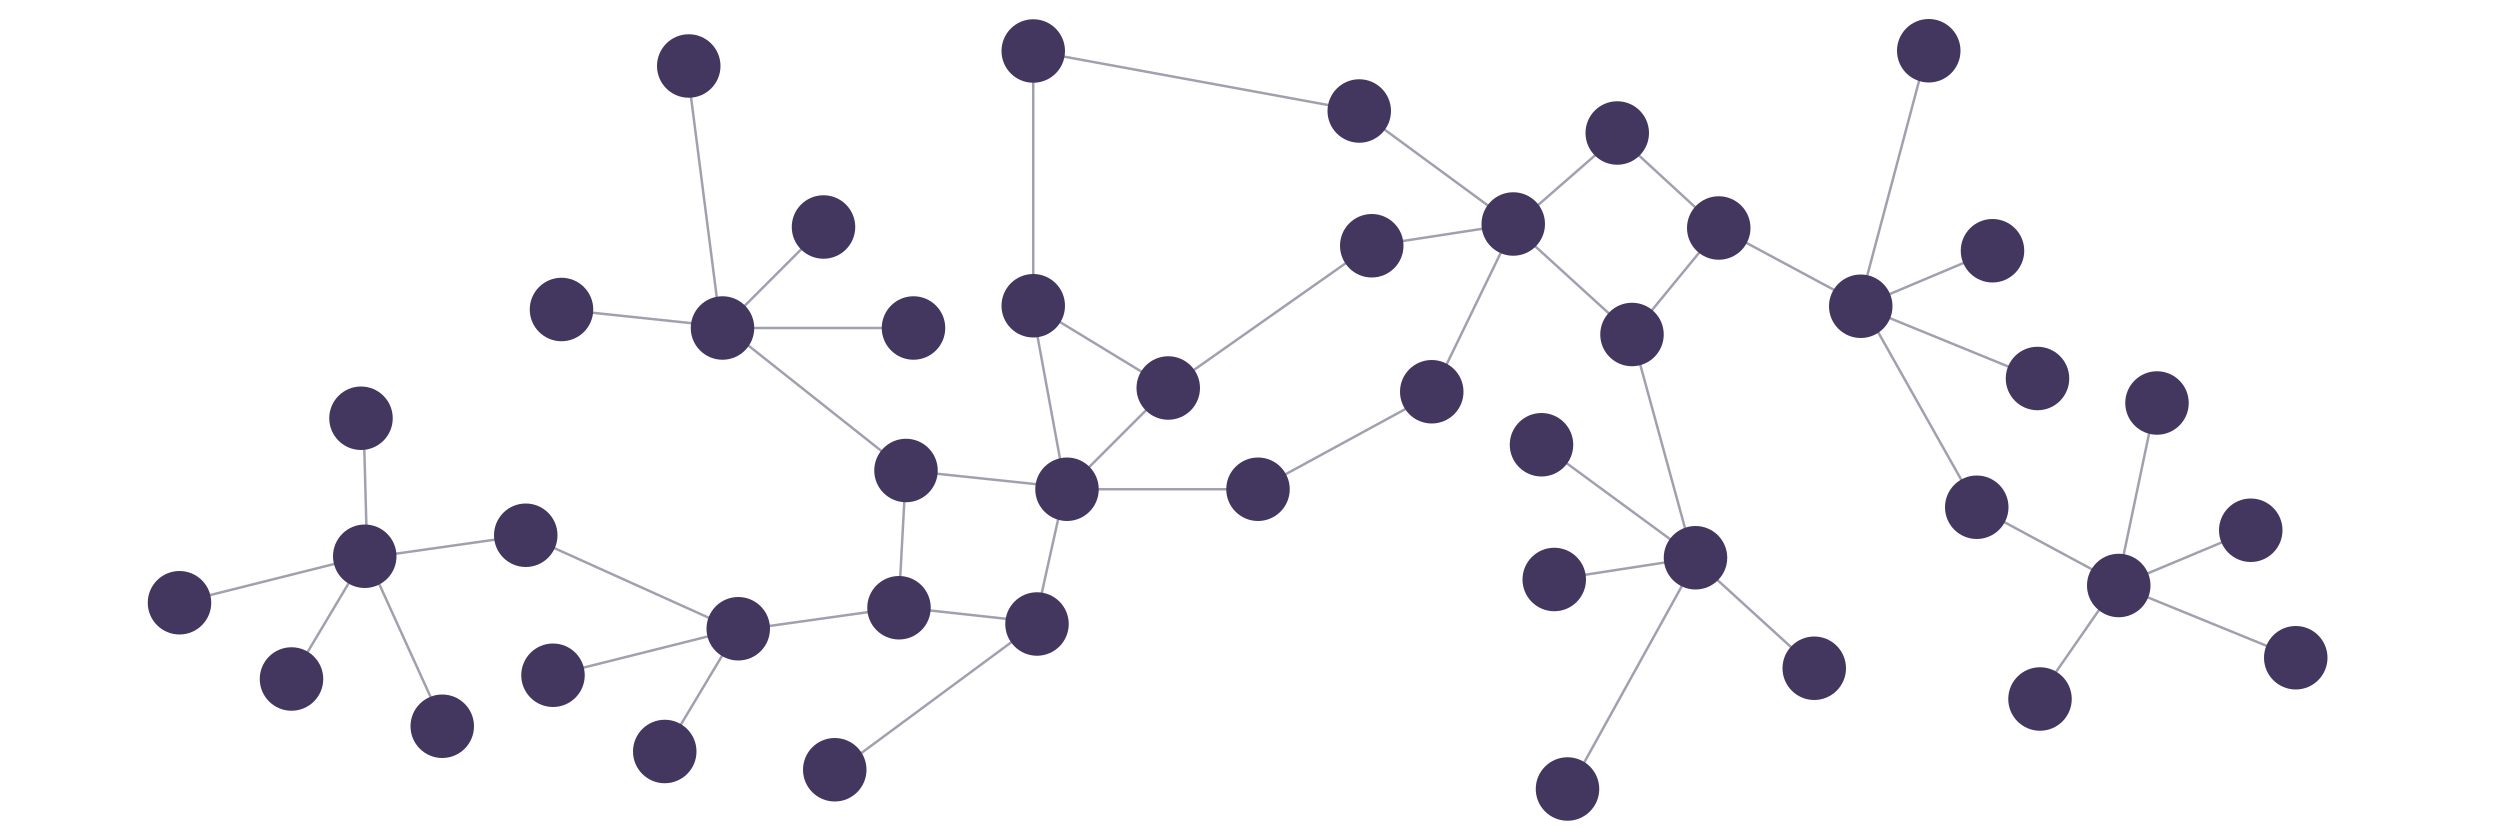
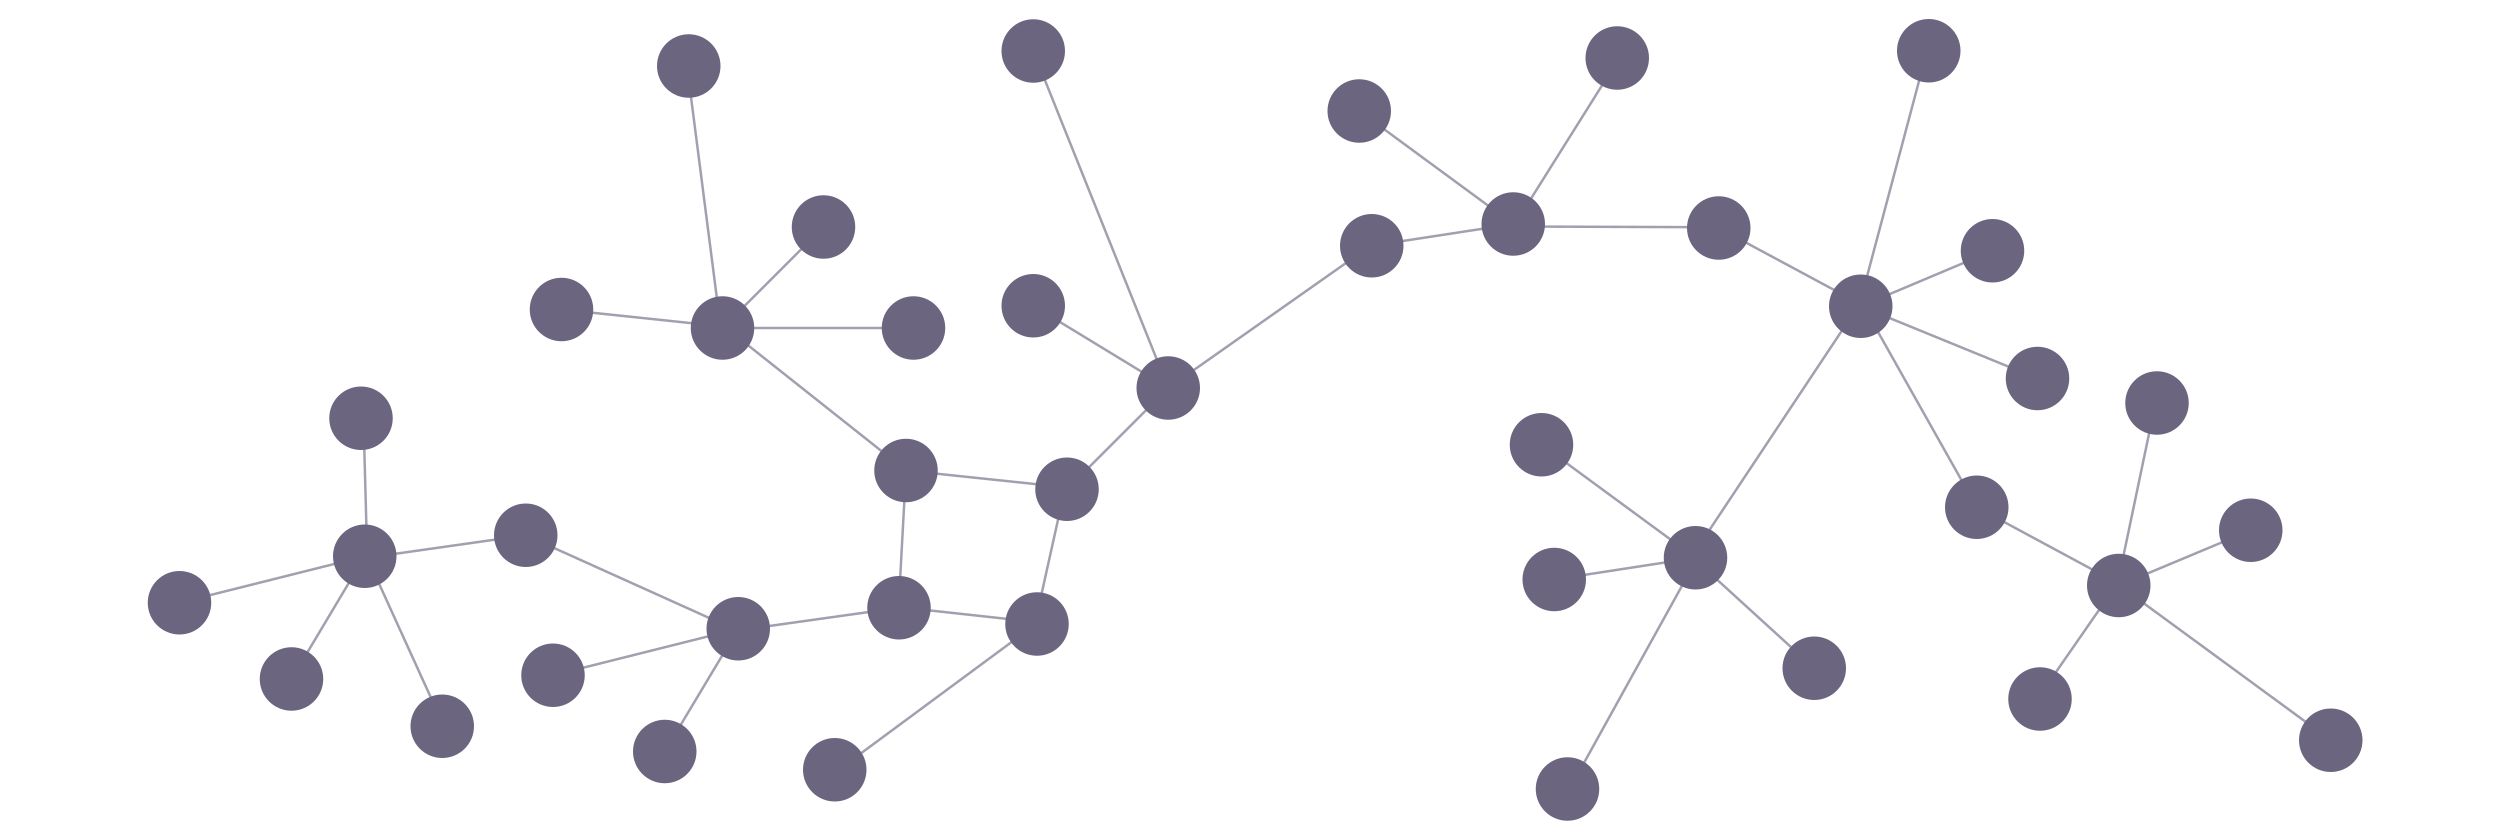
- <svg xmlns="http://www.w3.org/2000/svg" version="1.1" x="0px" y="0px" viewBox="0 0 1000 333" style="enable-background:new 0 0 1000 333;" xml:space="preserve">
+ <svg xmlns="http://www.w3.org/2000/svg" version="1.1" id="Layer_1" x="0px" y="0px" viewBox="0 0 1000 333" style="enable-background:new 0 0 1000 333;" xml:space="preserve">
  <style type="text/css">
	.st0{fill:none;stroke:#A1A0AF;stroke-miterlimit:10;}
- 	.st1{fill:#433760;}
+ 	.st1{fill:#6B657F;}
</style>
-   <g id="Layer_2">
-     <line class="st0" x1="412.6" y1="121.5" x2="426.1" y2="194.9" />
+   <g id="Layer_2_1_">
+     <path class="st0" d="M426.1,194.9" />
+     <path class="st0" d="M412.6,121.5" />
    <line class="st0" x1="362.4" y1="188.2" x2="426.1" y2="194.9" />
    <line class="st0" x1="467.3" y1="155.2" x2="426.8" y2="195.7" />
    <line class="st0" x1="426.1" y1="194.9" x2="414.1" y2="248.9" />
-     <line class="st0" x1="503.2" y1="195.7" x2="427.6" y2="195.7" />
  </g>
-   <g id="Layer_1">
+   <g id="Layer_1_1_">
    <line class="st0" x1="334.8" y1="308.4" x2="414.8" y2="249.3" />
-     <line class="st0" x1="413.3" y1="123" x2="413.3" y2="20.4" />
+     <path class="st0" d="M413.3,20.4" />
+     <path class="st0" d="M413.3,123" />
    <line class="st0" x1="413.3" y1="122.3" x2="467.3" y2="155.2" />
-     <line class="st0" x1="572.1" y1="158.2" x2="503.2" y2="195.7" />
    <line class="st0" x1="548.2" y1="98.3" x2="467.3" y2="155.2" />
-     <line class="st0" x1="543.7" y1="44.3" x2="413.3" y2="20.4" />
+     <line class="st0" x1="467.3" y1="155.2" x2="413.3" y2="20.4" />
    <line class="st0" x1="414.1" y1="248.8" x2="360.1" y2="242.9" />
    <line class="st0" x1="362.4" y1="188.2" x2="359.4" y2="243.6" />
    <line class="st0" x1="362.4" y1="188.2" x2="290.5" y2="131.2" />
    <g>
      <circle class="st1" cx="426.8" cy="195.7" r="12.7" />
    </g>
    <g>
      <circle class="st1" cx="362.4" cy="188.2" r="12.7" />
    </g>
    <g>
      <circle class="st1" cx="414.8" cy="249.6" r="12.7" />
-     </g>
-     <g>
-       <circle class="st1" cx="503.2" cy="195.7" r="12.7" />
    </g>
    <g>
      <circle class="st1" cx="467.3" cy="155.2" r="12.7" />
    </g>
    <g>
      <circle class="st1" cx="413.3" cy="122.3" r="12.7" />
    </g>
    <g>
      <circle class="st1" cx="413.3" cy="20.4" r="12.7" />
    </g>
    <line class="st0" x1="274.7" y1="25.6" x2="288.2" y2="130.5" />
    <line class="st0" x1="224.6" y1="123.8" x2="288.2" y2="130.5" />
    <line class="st0" x1="329.4" y1="90.8" x2="289" y2="131.2" />
    <line class="st0" x1="365.4" y1="131.2" x2="289.7" y2="131.2" />
    <g>
      <circle class="st1" cx="289" cy="131.2" r="12.7" />
    </g>
    <g>
      <circle class="st1" cx="224.6" cy="123.8" r="12.7" />
    </g>
    <g>
      <circle class="st1" cx="365.4" cy="131.2" r="12.7" />
    </g>
    <g>
      <circle class="st1" cx="329.4" cy="90.8" r="12.7" />
    </g>
    <g>
      <circle class="st1" cx="275.5" cy="26.4" r="12.7" />
    </g>
    <line class="st0" x1="177.8" y1="291" x2="146.9" y2="223.1" />
    <line class="st0" x1="210.3" y1="214.1" x2="146.9" y2="223.1" />
    <line class="st0" x1="116.6" y1="271.6" x2="145.9" y2="222.5" />
    <line class="st0" x1="146.9" y1="223.1" x2="145.4" y2="167.8" />
    <line class="st0" x1="71.8" y1="241.1" x2="145.2" y2="222.7" />
    <line class="st0" x1="210.3" y1="214.1" x2="293.9" y2="251.8" />
    <g>
      <circle class="st1" cx="145.9" cy="222.5" r="12.7" />
    </g>
    <g>
      <circle class="st1" cx="210.3" cy="214.1" r="12.7" />
    </g>
    <g>
      <circle class="st1" cx="144.4" cy="167.3" r="12.7" />
    </g>
    <g>
      <circle class="st1" cx="71.8" cy="241.1" r="12.7" />
    </g>
    <g>
-       <circle class="st1" cx="116.6" cy="271.6" r="12.7" />
+       <ellipse transform="matrix(0.9951 -9.853765e-02 9.853765e-02 0.9951 -26.1954 12.8113)" class="st1" cx="116.6" cy="271.6" rx="12.7" ry="12.7" />
    </g>
    <g>
      <circle class="st1" cx="176.9" cy="290.5" r="12.7" />
    </g>
    <line class="st0" x1="359.6" y1="243.1" x2="296.2" y2="252" />
    <line class="st0" x1="265.9" y1="300.6" x2="295.3" y2="251.5" />
    <line class="st0" x1="221.2" y1="270.1" x2="294.6" y2="251.7" />
    <g>
      <circle class="st1" cx="295.3" cy="251.5" r="12.7" />
    </g>
    <g>
      <circle class="st1" cx="359.6" cy="243.1" r="12.7" />
    </g>
    <g>
      <circle class="st1" cx="221.2" cy="270.1" r="12.7" />
    </g>
    <g>
      <circle class="st1" cx="265.9" cy="300.6" r="12.7" />
    </g>
    <g>
      <circle class="st1" cx="333.9" cy="307.9" r="12.7" />
    </g>
-     <line class="st0" x1="572.8" y1="157.8" x2="605.4" y2="90.6" />
-     <line class="st0" x1="652.8" y1="133.8" x2="605.4" y2="90.6" />
+     <line class="st0" x1="688" y1="90.9" x2="605.4" y2="90.6" />
    <line class="st0" x1="548.7" y1="98.3" x2="605.3" y2="89.6" />
-     <line class="st0" x1="605.4" y1="90.6" x2="647" y2="54.3" />
+     <line class="st0" x1="605.4" y1="90.6" x2="647" y2="24.3" />
    <line class="st0" x1="543.7" y1="44.4" x2="604.7" y2="89.2" />
-     <line class="st0" x1="647" y1="54.3" x2="686.9" y2="91" />
-     <line class="st0" x1="652.8" y1="133.8" x2="688" y2="90.9" />
-     <line class="st0" x1="652.8" y1="133.8" x2="677" y2="222.2" />
+     <path class="st0" d="M688,90.9" />
+     <line class="st0" x1="743.9" y1="121.5" x2="677" y2="222.2" />
    <g>
      <circle class="st1" cx="605.3" cy="89.6" r="12.7" />
    </g>
    <g>
-       <circle class="st1" cx="652.8" cy="133.8" r="12.7" />
-     </g>
-     <g>
-       <circle class="st1" cx="646.9" cy="53.2" r="12.7" />
+       <circle class="st1" cx="646.9" cy="23.2" r="12.7" />
    </g>
    <g>
      <circle class="st1" cx="543.7" cy="44.4" r="12.7" />
    </g>
    <g>
      <circle class="st1" cx="548.7" cy="98.3" r="12.7" />
-     </g>
-     <g>
-       <circle class="st1" cx="572.7" cy="156.7" r="12.7" />
    </g>
    <line class="st0" x1="627.2" y1="316.7" x2="678.4" y2="224.2" />
    <line class="st0" x1="725.7" y1="267.3" x2="678.4" y2="224.2" />
    <line class="st0" x1="621.7" y1="231.8" x2="678.2" y2="223.1" />
    <line class="st0" x1="616.6" y1="177.9" x2="677.6" y2="222.7" />
    <g>
      <circle class="st1" cx="678.2" cy="223.1" r="12.7" />
    </g>
    <g>
      <circle class="st1" cx="725.7" cy="267.3" r="12.7" />
    </g>
    <g>
      <circle class="st1" cx="616.6" cy="177.9" r="12.7" />
    </g>
    <g>
      <circle class="st1" cx="621.7" cy="231.8" r="12.7" />
    </g>
    <g>
      <circle class="st1" cx="627" cy="315.6" r="12.7" />
    </g>
    <line class="st0" x1="862.4" y1="160.2" x2="847.1" y2="233.2" />
    <line class="st0" x1="790.7" y1="202.9" x2="847.1" y2="233.3" />
    <line class="st0" x1="900.3" y1="212.1" x2="847.5" y2="234.2" />
    <line class="st0" x1="847.1" y1="233.2" x2="815.6" y2="278.6" />
-     <line class="st0" x1="918.3" y1="263.1" x2="848.2" y2="234.5" />
+     <line class="st0" x1="932.3" y1="296.1" x2="848.2" y2="234.5" />
    <line class="st0" x1="790.7" y1="202.9" x2="745.7" y2="123" />
    <g>
      <circle class="st1" cx="847.5" cy="234.2" r="12.7" />
    </g>
    <g>
      <circle class="st1" cx="790.7" cy="202.9" r="12.7" />
    </g>
    <g>
      <circle class="st1" cx="816" cy="279.6" r="12.7" />
    </g>
    <g>
-       <circle class="st1" cx="918.3" cy="263.1" r="12.7" />
+       <circle class="st1" cx="932.3" cy="296.1" r="12.7" />
    </g>
    <g>
      <circle class="st1" cx="900.3" cy="212.1" r="12.7" />
    </g>
    <g>
      <circle class="st1" cx="862.8" cy="161.2" r="12.7" />
    </g>
    <line class="st0" x1="771.1" y1="19.3" x2="743.9" y2="121.5" />
    <line class="st0" x1="687.5" y1="91.2" x2="743.9" y2="121.5" />
    <line class="st0" x1="797" y1="100.3" x2="744.3" y2="122.5" />
    <line class="st0" x1="815" y1="151.4" x2="745" y2="122.8" />
    <g>
      <circle class="st1" cx="744.3" cy="122.5" r="12.7" />
    </g>
    <g>
      <circle class="st1" cx="687.5" cy="91.2" r="12.7" />
    </g>
    <g>
      <circle class="st1" cx="815" cy="151.4" r="12.7" />
    </g>
    <g>
      <circle class="st1" cx="797" cy="100.3" r="12.7" />
    </g>
    <g>
      <circle class="st1" cx="771.5" cy="20.3" r="12.7" />
    </g>
  </g>
</svg>
